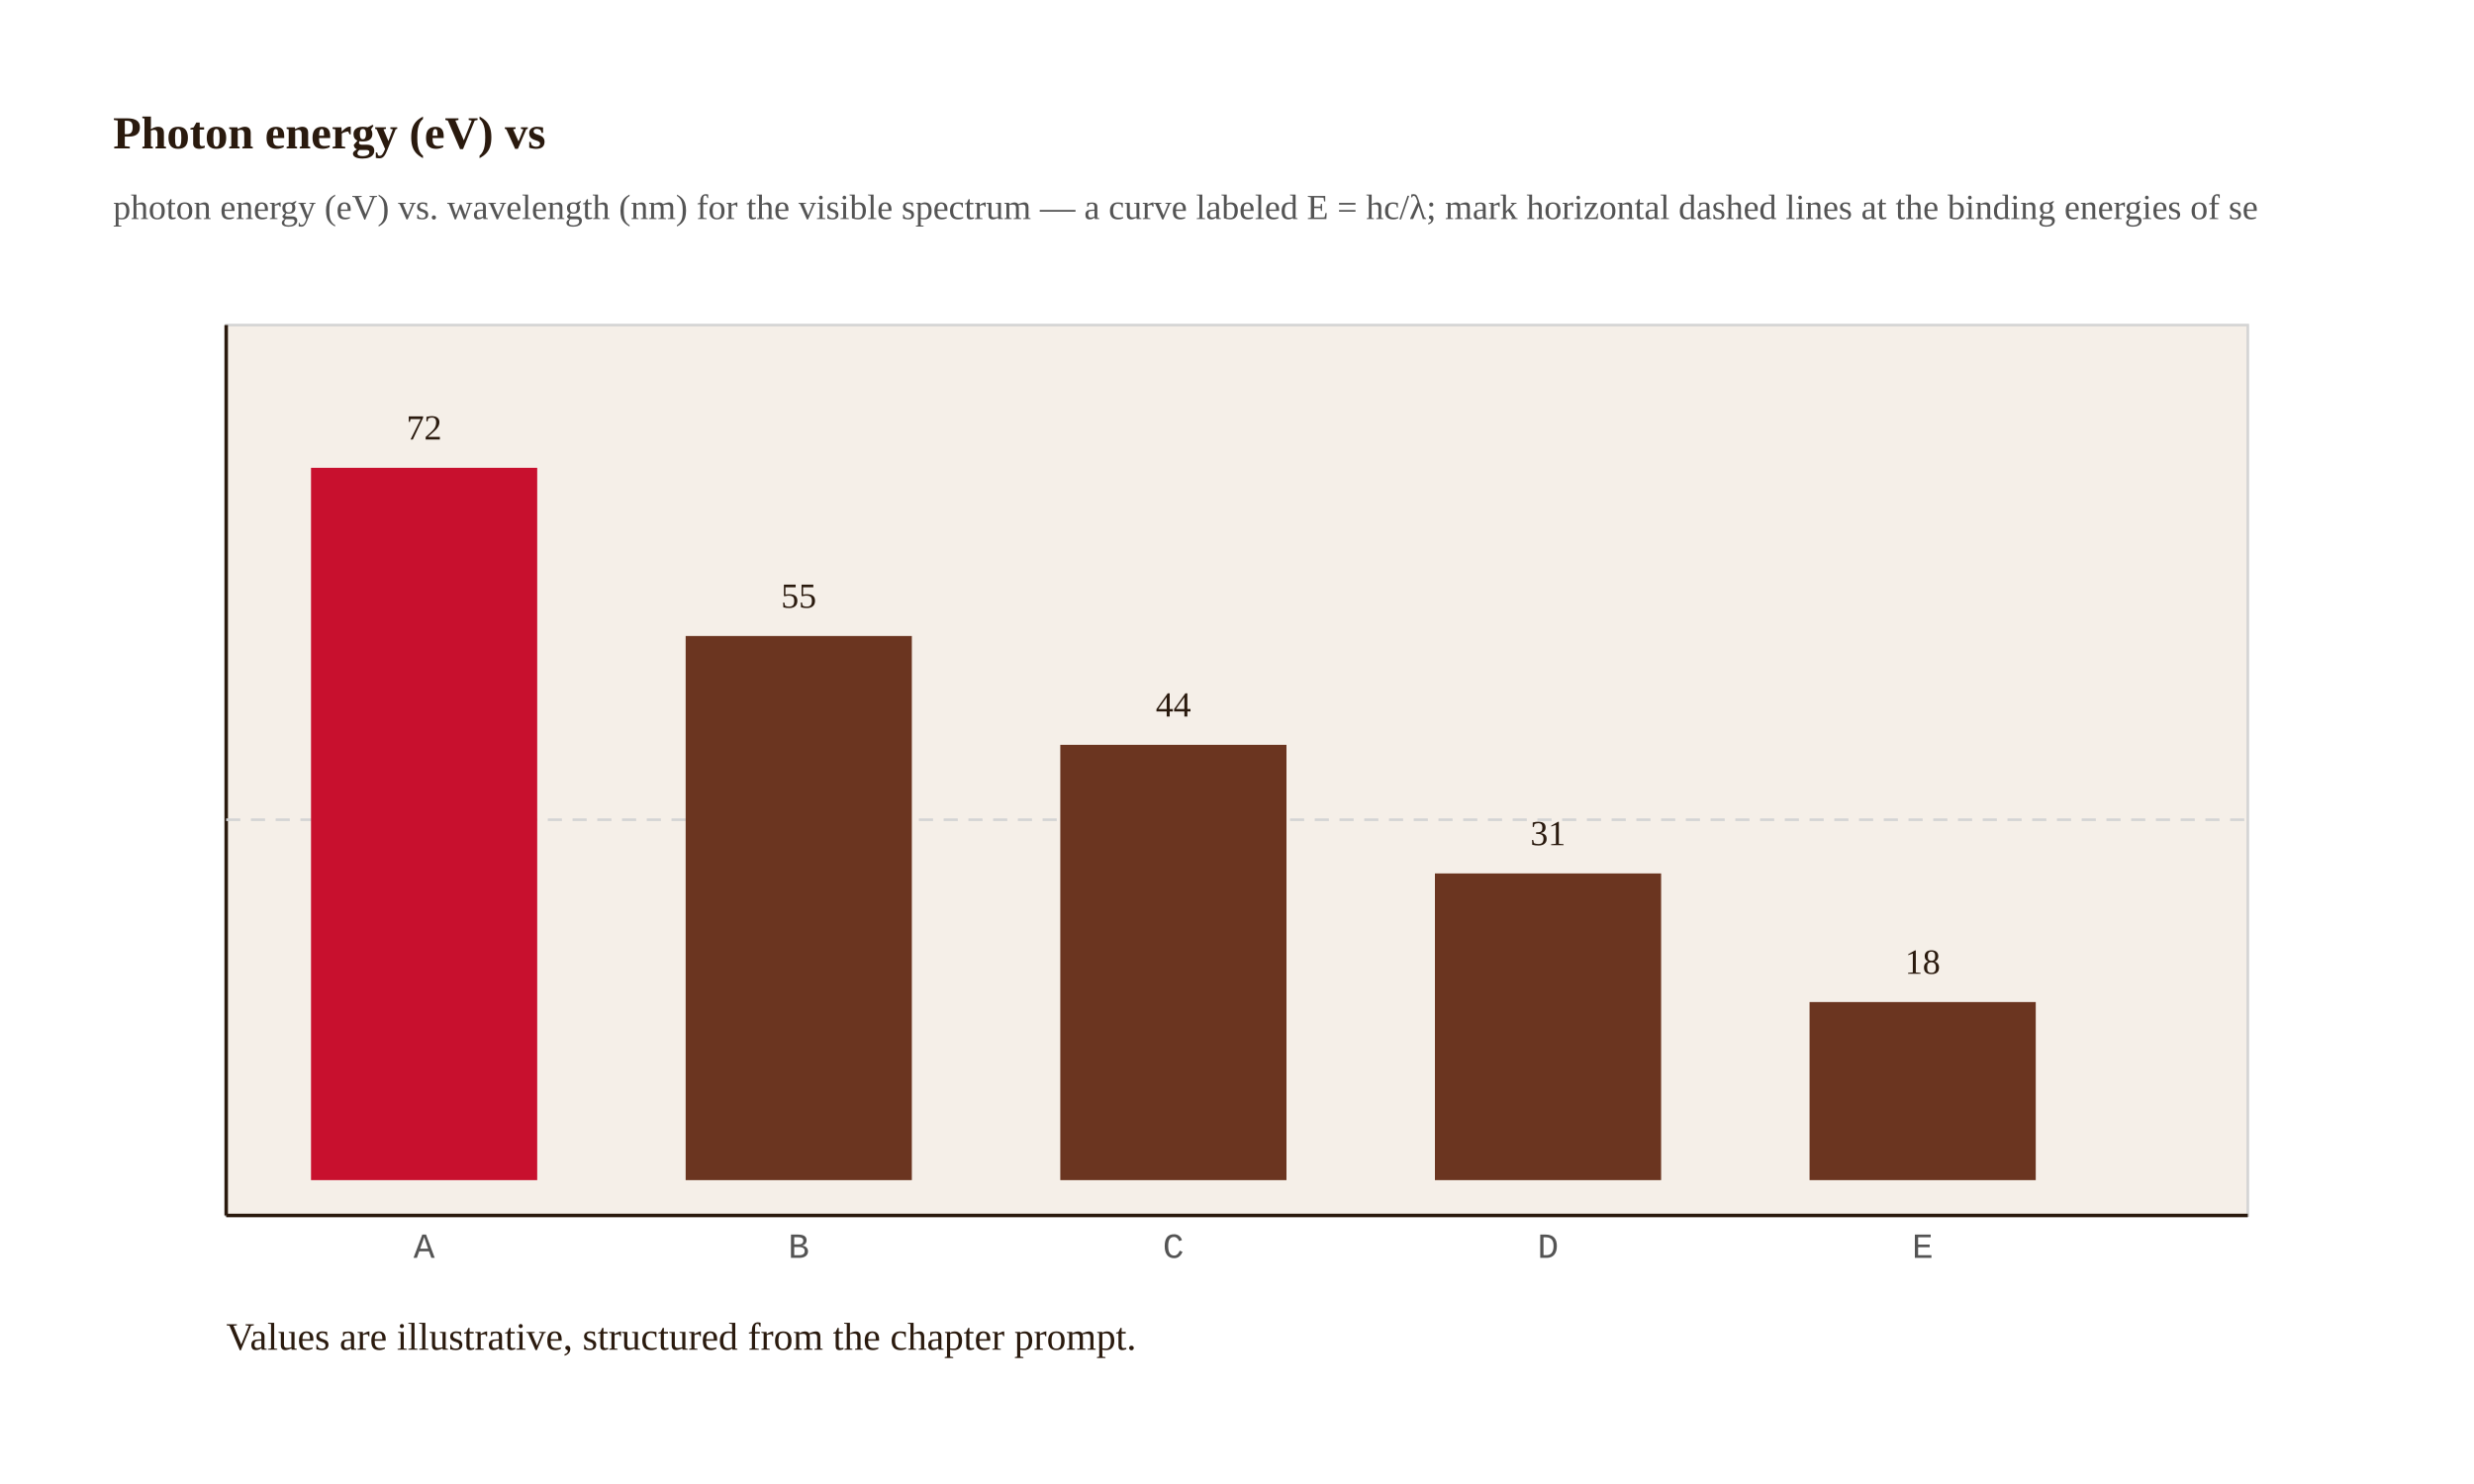
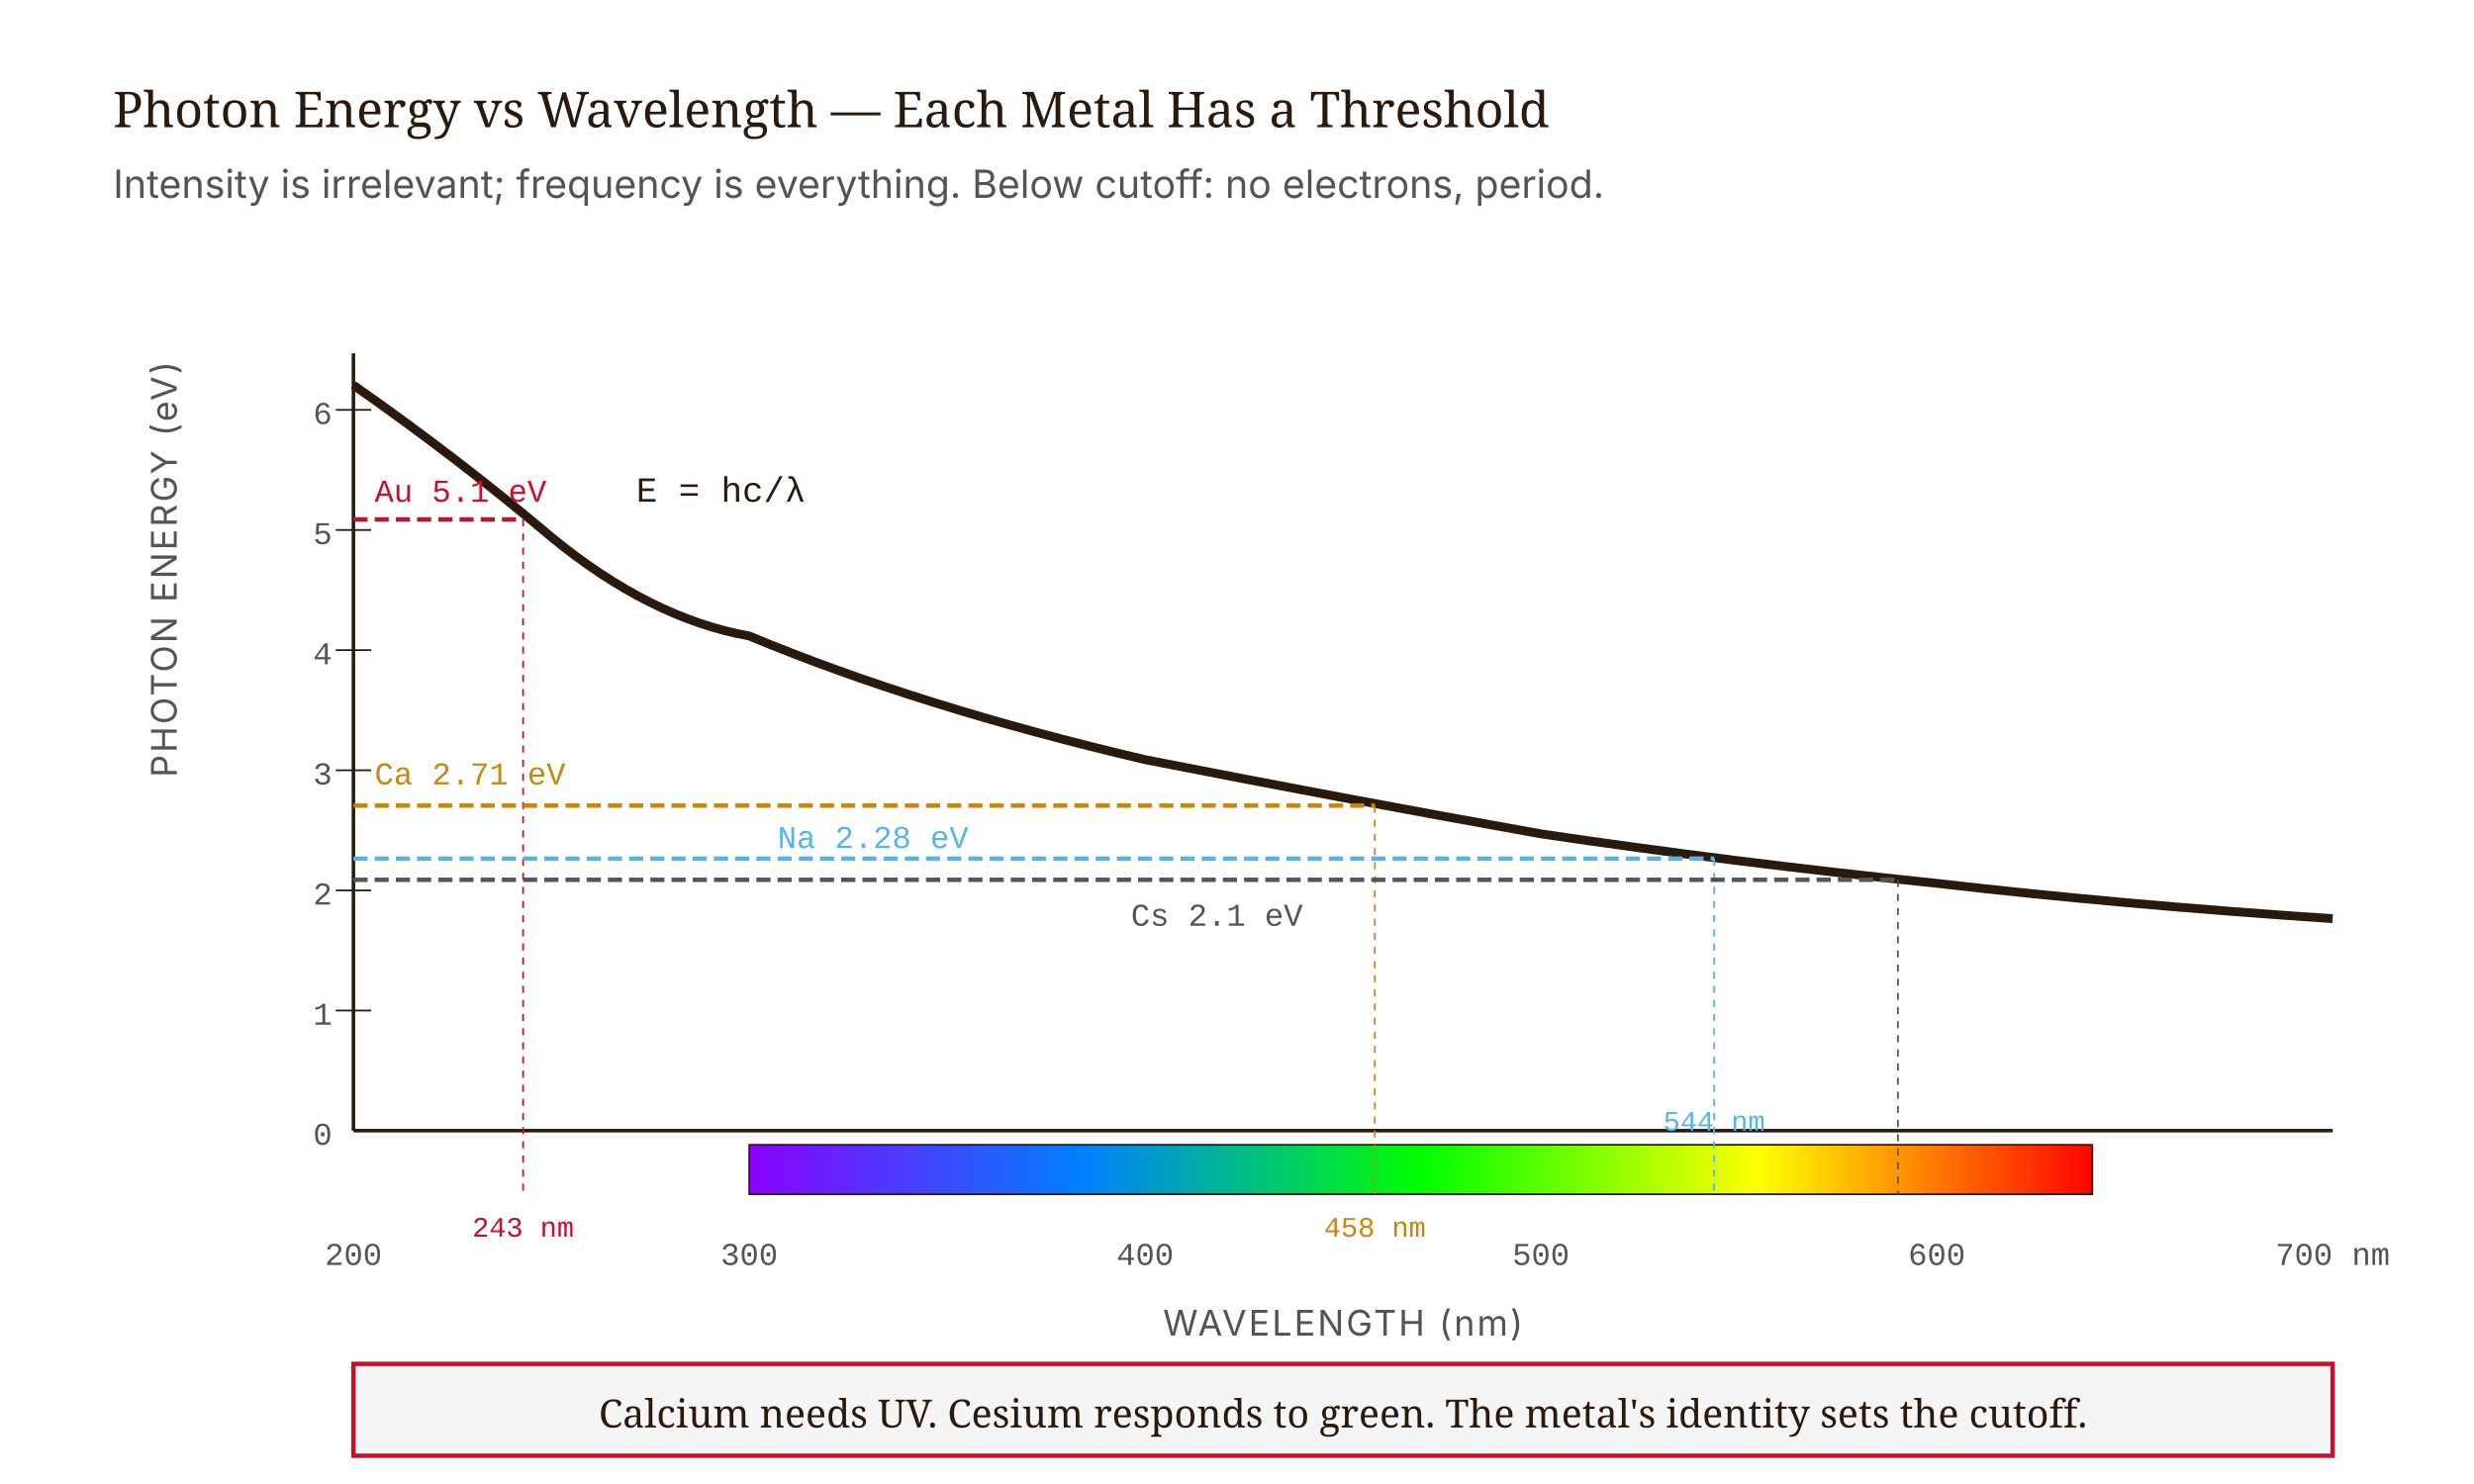
- <svg xmlns="http://www.w3.org/2000/svg" viewBox="0 0 700 420" role="img" aria-labelledby="title desc">
+ <svg xmlns="http://www.w3.org/2000/svg" viewBox="0 0 700 420" role="img" aria-labelledby="fig-title">
  <defs>
-     <marker id="arrow" markerWidth="8" markerHeight="6" refX="7" refY="3" orient="auto">
-       <polygon points="0 0, 8 3, 0 6" fill="#2a1a0e" />
-     </marker>
+     <linearGradient id="visgrad" x1="0%" y1="0%" x2="100%" y2="0%">
+       <stop offset="0%" stop-color="#8B00FF" />
+       <stop offset="25%" stop-color="#0080FF" />
+       <stop offset="50%" stop-color="#00FF00" />
+       <stop offset="75%" stop-color="#FFFF00" />
+       <stop offset="100%" stop-color="#FF0000" />
+     </linearGradient>
  </defs>
  <rect x="0" y="0" width="700" height="420" fill="#FFFFFF" />
-   <text x="32" y="42" font-family="'EB Garamond', Georgia, 'Times New Roman', serif" font-size="13" font-weight="bold" fill="#2a1a0e">Photon energy (eV) vs</text>
-   <text x="32" y="62" font-family="'EB Garamond', Georgia, 'Times New Roman', serif" font-size="10" fill="#545454">photon energy (eV) vs. wavelength (nm) for the visible spectrum — a curve labeled E = hc/λ; mark horizontal dashed lines at the binding energies of se</text>
-   <rect x="64" y="92" width="572" height="252" fill="#F5EFE8" stroke="#D4D4D4" stroke-width="0.75" />
-   <line x1="64" y1="344" x2="636" y2="344" stroke="#2a1a0e" stroke-width="1" />
-   <line x1="64" y1="92" x2="64" y2="344" stroke="#2a1a0e" stroke-width="1" />
-   <line x1="64" y1="232" x2="636" y2="232" stroke="#D4D4D4" stroke-width="0.75" stroke-dasharray="4 3" />
-   <rect x="88" y="132.4" width="64" height="201.6" fill="#C8102E" />
-   <text x="120" y="356" text-anchor="middle" font-family="'IBM Plex Mono', 'Courier New', monospace" font-size="10" letter-spacing="0.08em" fill="#545454">A</text>
-   <text x="120" y="124.4" text-anchor="middle" font-family="'EB Garamond', Georgia, 'Times New Roman', serif" font-size="10" fill="#2a1a0e">72</text>
-   <rect x="194" y="180" width="64" height="154" fill="#6B3520" />
-   <text x="226" y="356" text-anchor="middle" font-family="'IBM Plex Mono', 'Courier New', monospace" font-size="10" letter-spacing="0.08em" fill="#545454">B</text>
-   <text x="226" y="172" text-anchor="middle" font-family="'EB Garamond', Georgia, 'Times New Roman', serif" font-size="10" fill="#2a1a0e">55</text>
-   <rect x="300" y="210.8" width="64" height="123.2" fill="#6B3520" />
-   <text x="332" y="356" text-anchor="middle" font-family="'IBM Plex Mono', 'Courier New', monospace" font-size="10" letter-spacing="0.08em" fill="#545454">C</text>
-   <text x="332" y="202.8" text-anchor="middle" font-family="'EB Garamond', Georgia, 'Times New Roman', serif" font-size="10" fill="#2a1a0e">44</text>
-   <rect x="406" y="247.2" width="64" height="86.8" fill="#6B3520" />
-   <text x="438" y="356" text-anchor="middle" font-family="'IBM Plex Mono', 'Courier New', monospace" font-size="10" letter-spacing="0.08em" fill="#545454">D</text>
-   <text x="438" y="239.2" text-anchor="middle" font-family="'EB Garamond', Georgia, 'Times New Roman', serif" font-size="10" fill="#2a1a0e">31</text>
-   <rect x="512" y="283.6" width="64" height="50.4" fill="#6B3520" />
-   <text x="544" y="356" text-anchor="middle" font-family="'IBM Plex Mono', 'Courier New', monospace" font-size="10" letter-spacing="0.08em" fill="#545454">E</text>
-   <text x="544" y="275.6" text-anchor="middle" font-family="'EB Garamond', Georgia, 'Times New Roman', serif" font-size="10" fill="#2a1a0e">18</text>
-   <text x="64" y="382" font-family="'EB Garamond', Georgia, 'Times New Roman', serif" font-size="11" fill="#2a1a0e">Values are illustrative, structured from the chapter prompt.</text>
+   <text x="32" y="36" font-family="'EB Garamond', 'Garamond', Georgia, serif" font-size="14" fill="#2a1a0e">Photon Energy vs Wavelength — Each Metal Has a Threshold</text>
+   <text x="32" y="56" font-family="'Inter', -apple-system, 'Helvetica Neue', sans-serif" font-size="11" fill="#545454">Intensity is irrelevant; frequency is everything. Below cutoff: no electrons, period.</text>
+   <line x1="100" y1="320" x2="660" y2="320" stroke="#2a1a0e" stroke-width="1" />
+   <line x1="100" y1="100" x2="100" y2="320" stroke="#2a1a0e" stroke-width="1" />
+   <rect x="212" y="324" width="380" height="14" fill="url(#visgrad)" stroke="#2a1a0e" stroke-width="0.5" />
+   <g font-family="'JetBrains Mono', 'Fira Code', 'Courier New', monospace" font-size="9" fill="#545454" text-anchor="end">
+     <text x="94" y="324">0</text>
+     <text x="94" y="290">1</text>
+     <text x="94" y="256">2</text>
+     <text x="94" y="222">3</text>
+     <text x="94" y="188">4</text>
+     <text x="94" y="154">5</text>
+     <text x="94" y="120">6</text>
+   </g>
+   <g stroke="#2a1a0e" stroke-width="0.5">
+     <line x1="95" y1="286" x2="105" y2="286" />
+     <line x1="95" y1="252" x2="105" y2="252" />
+     <line x1="95" y1="218" x2="105" y2="218" />
+     <line x1="95" y1="184" x2="105" y2="184" />
+     <line x1="95" y1="150" x2="105" y2="150" />
+     <line x1="95" y1="116" x2="105" y2="116" />
+   </g>
+   <text x="50" y="220" font-family="'Inter', -apple-system, 'Helvetica Neue', sans-serif" font-size="10" fill="#545454" letter-spacing="0.06em" transform="rotate(-90 50 220)">PHOTON ENERGY (eV)</text>
+   <g font-family="'JetBrains Mono', 'Fira Code', 'Courier New', monospace" font-size="9" fill="#545454" text-anchor="middle">
+     <text x="100" y="358">200</text>
+     <text x="212" y="358">300</text>
+     <text x="324" y="358">400</text>
+     <text x="436" y="358">500</text>
+     <text x="548" y="358">600</text>
+     <text x="660" y="358">700 nm</text>
+   </g>
+   <text x="380" y="378" text-anchor="middle" font-family="'Inter', -apple-system, 'Helvetica Neue', sans-serif" font-size="10" fill="#545454" letter-spacing="0.06em">WAVELENGTH (nm)</text>
+   <path d="M 100 109 Q 130 130 156 152 Q 184 175 212 180 Q 260 200 324 215 Q 380 226 436 236 Q 490 244 548 250 Q 600 256 660 260" stroke="#2a1a0e" stroke-width="2.5" fill="none" />
+   <text x="180" y="142" font-family="'JetBrains Mono', 'Fira Code', 'Courier New', monospace" font-size="10" fill="#2a1a0e">E = hc/λ</text>
+   <line x1="100" y1="147" x2="148" y2="147" stroke="#C8102E" stroke-width="1.25" stroke-dasharray="4 2" />
+   <line x1="148" y1="147" x2="148" y2="338" stroke="#C8102E" stroke-width="0.5" stroke-dasharray="2 2" />
+   <text x="106" y="142" font-family="'JetBrains Mono', 'Fira Code', 'Courier New', monospace" font-size="9" fill="#C8102E">Au 5.1 eV</text>
+   <text x="148" y="350" text-anchor="middle" font-family="'JetBrains Mono', 'Fira Code', 'Courier New', monospace" font-size="8" fill="#C8102E">243 nm</text>
+   <line x1="100" y1="228" x2="389" y2="228" stroke="#C8860E" stroke-width="1.25" stroke-dasharray="4 2" />
+   <line x1="389" y1="228" x2="389" y2="338" stroke="#C8860E" stroke-width="0.5" stroke-dasharray="2 2" />
+   <text x="106" y="222" font-family="'JetBrains Mono', 'Fira Code', 'Courier New', monospace" font-size="9" fill="#C8860E">Ca 2.71 eV</text>
+   <text x="389" y="350" text-anchor="middle" font-family="'JetBrains Mono', 'Fira Code', 'Courier New', monospace" font-size="8" fill="#C8860E">458 nm</text>
+   <line x1="100" y1="243" x2="485" y2="243" stroke="#56B4E9" stroke-width="1.25" stroke-dasharray="4 2" />
+   <line x1="485" y1="243" x2="485" y2="338" stroke="#56B4E9" stroke-width="0.5" stroke-dasharray="2 2" />
+   <text x="220" y="240" font-family="'JetBrains Mono', 'Fira Code', 'Courier New', monospace" font-size="9" fill="#56B4E9">Na 2.28 eV</text>
+   <text x="485" y="320" text-anchor="middle" font-family="'JetBrains Mono', 'Fira Code', 'Courier New', monospace" font-size="8" fill="#56B4E9">544 nm</text>
+   <line x1="100" y1="249" x2="537" y2="249" stroke="#545454" stroke-width="1.25" stroke-dasharray="4 2" />
+   <line x1="537" y1="249" x2="537" y2="338" stroke="#545454" stroke-width="0.5" stroke-dasharray="2 2" />
+   <text x="320" y="262" font-family="'JetBrains Mono', 'Fira Code', 'Courier New', monospace" font-size="9" fill="#545454">Cs 2.1 eV</text>
+   <rect x="100" y="386" width="560" height="26" fill="#F5F5F5" stroke="#C8102E" stroke-width="1.25" />
+   <text x="380" y="404" text-anchor="middle" font-family="'EB Garamond', 'Garamond', Georgia, serif" font-size="11" fill="#2a1a0e">Calcium needs UV. Cesium responds to green. The metal's identity sets the cutoff.</text>
</svg>
